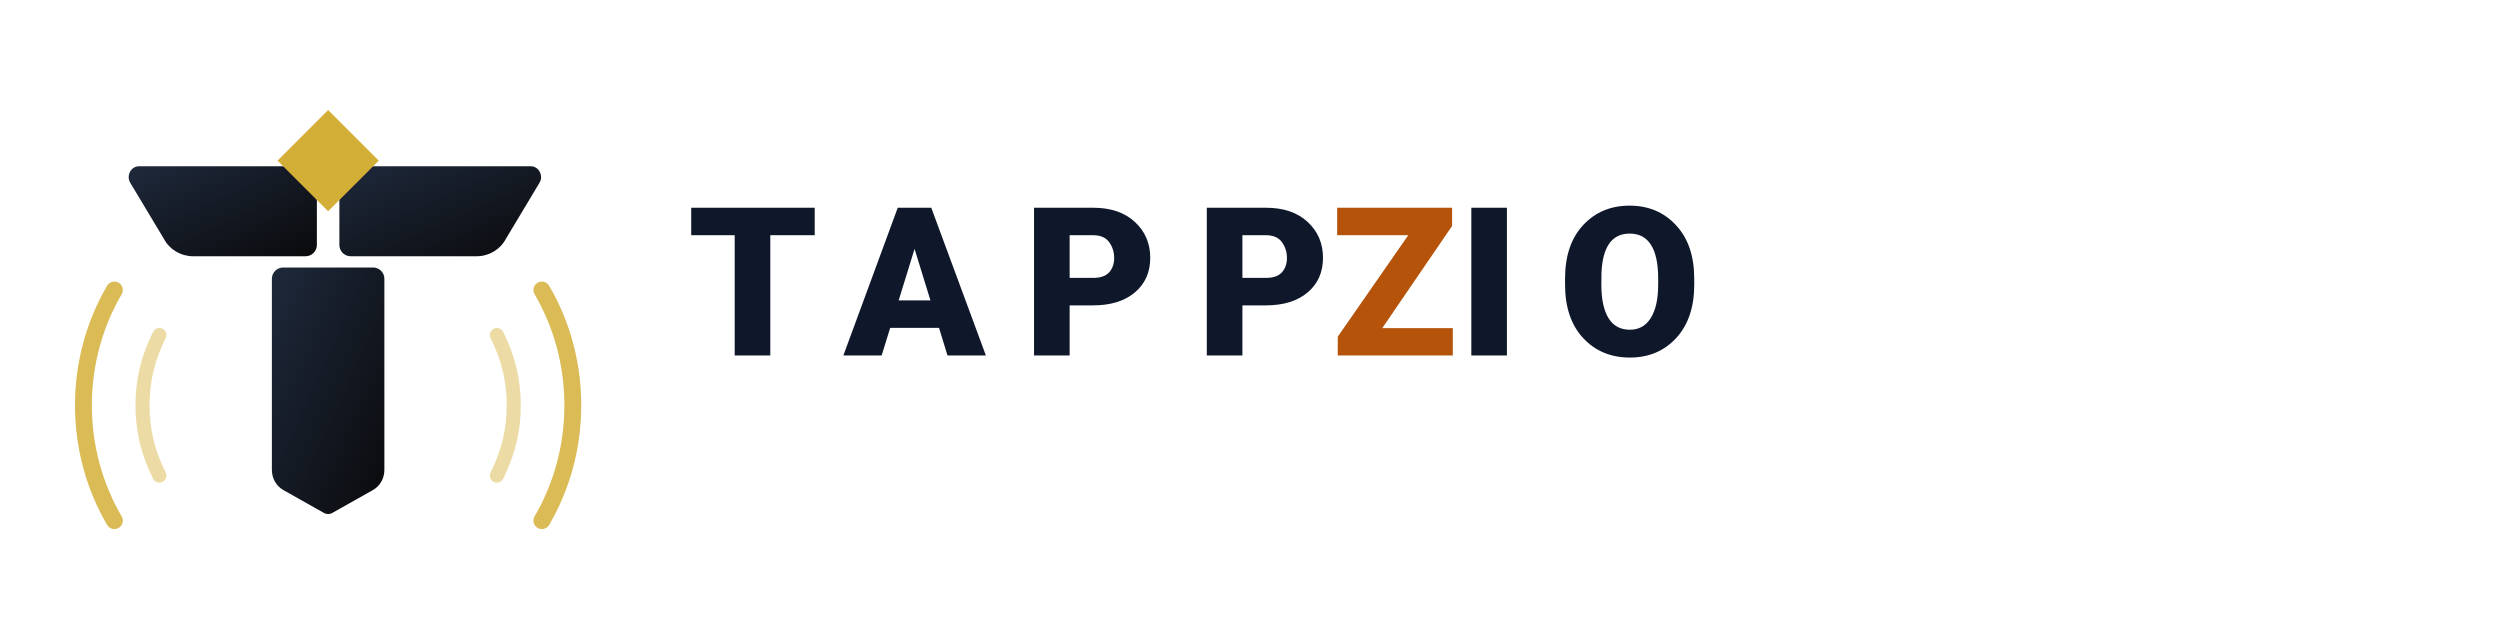
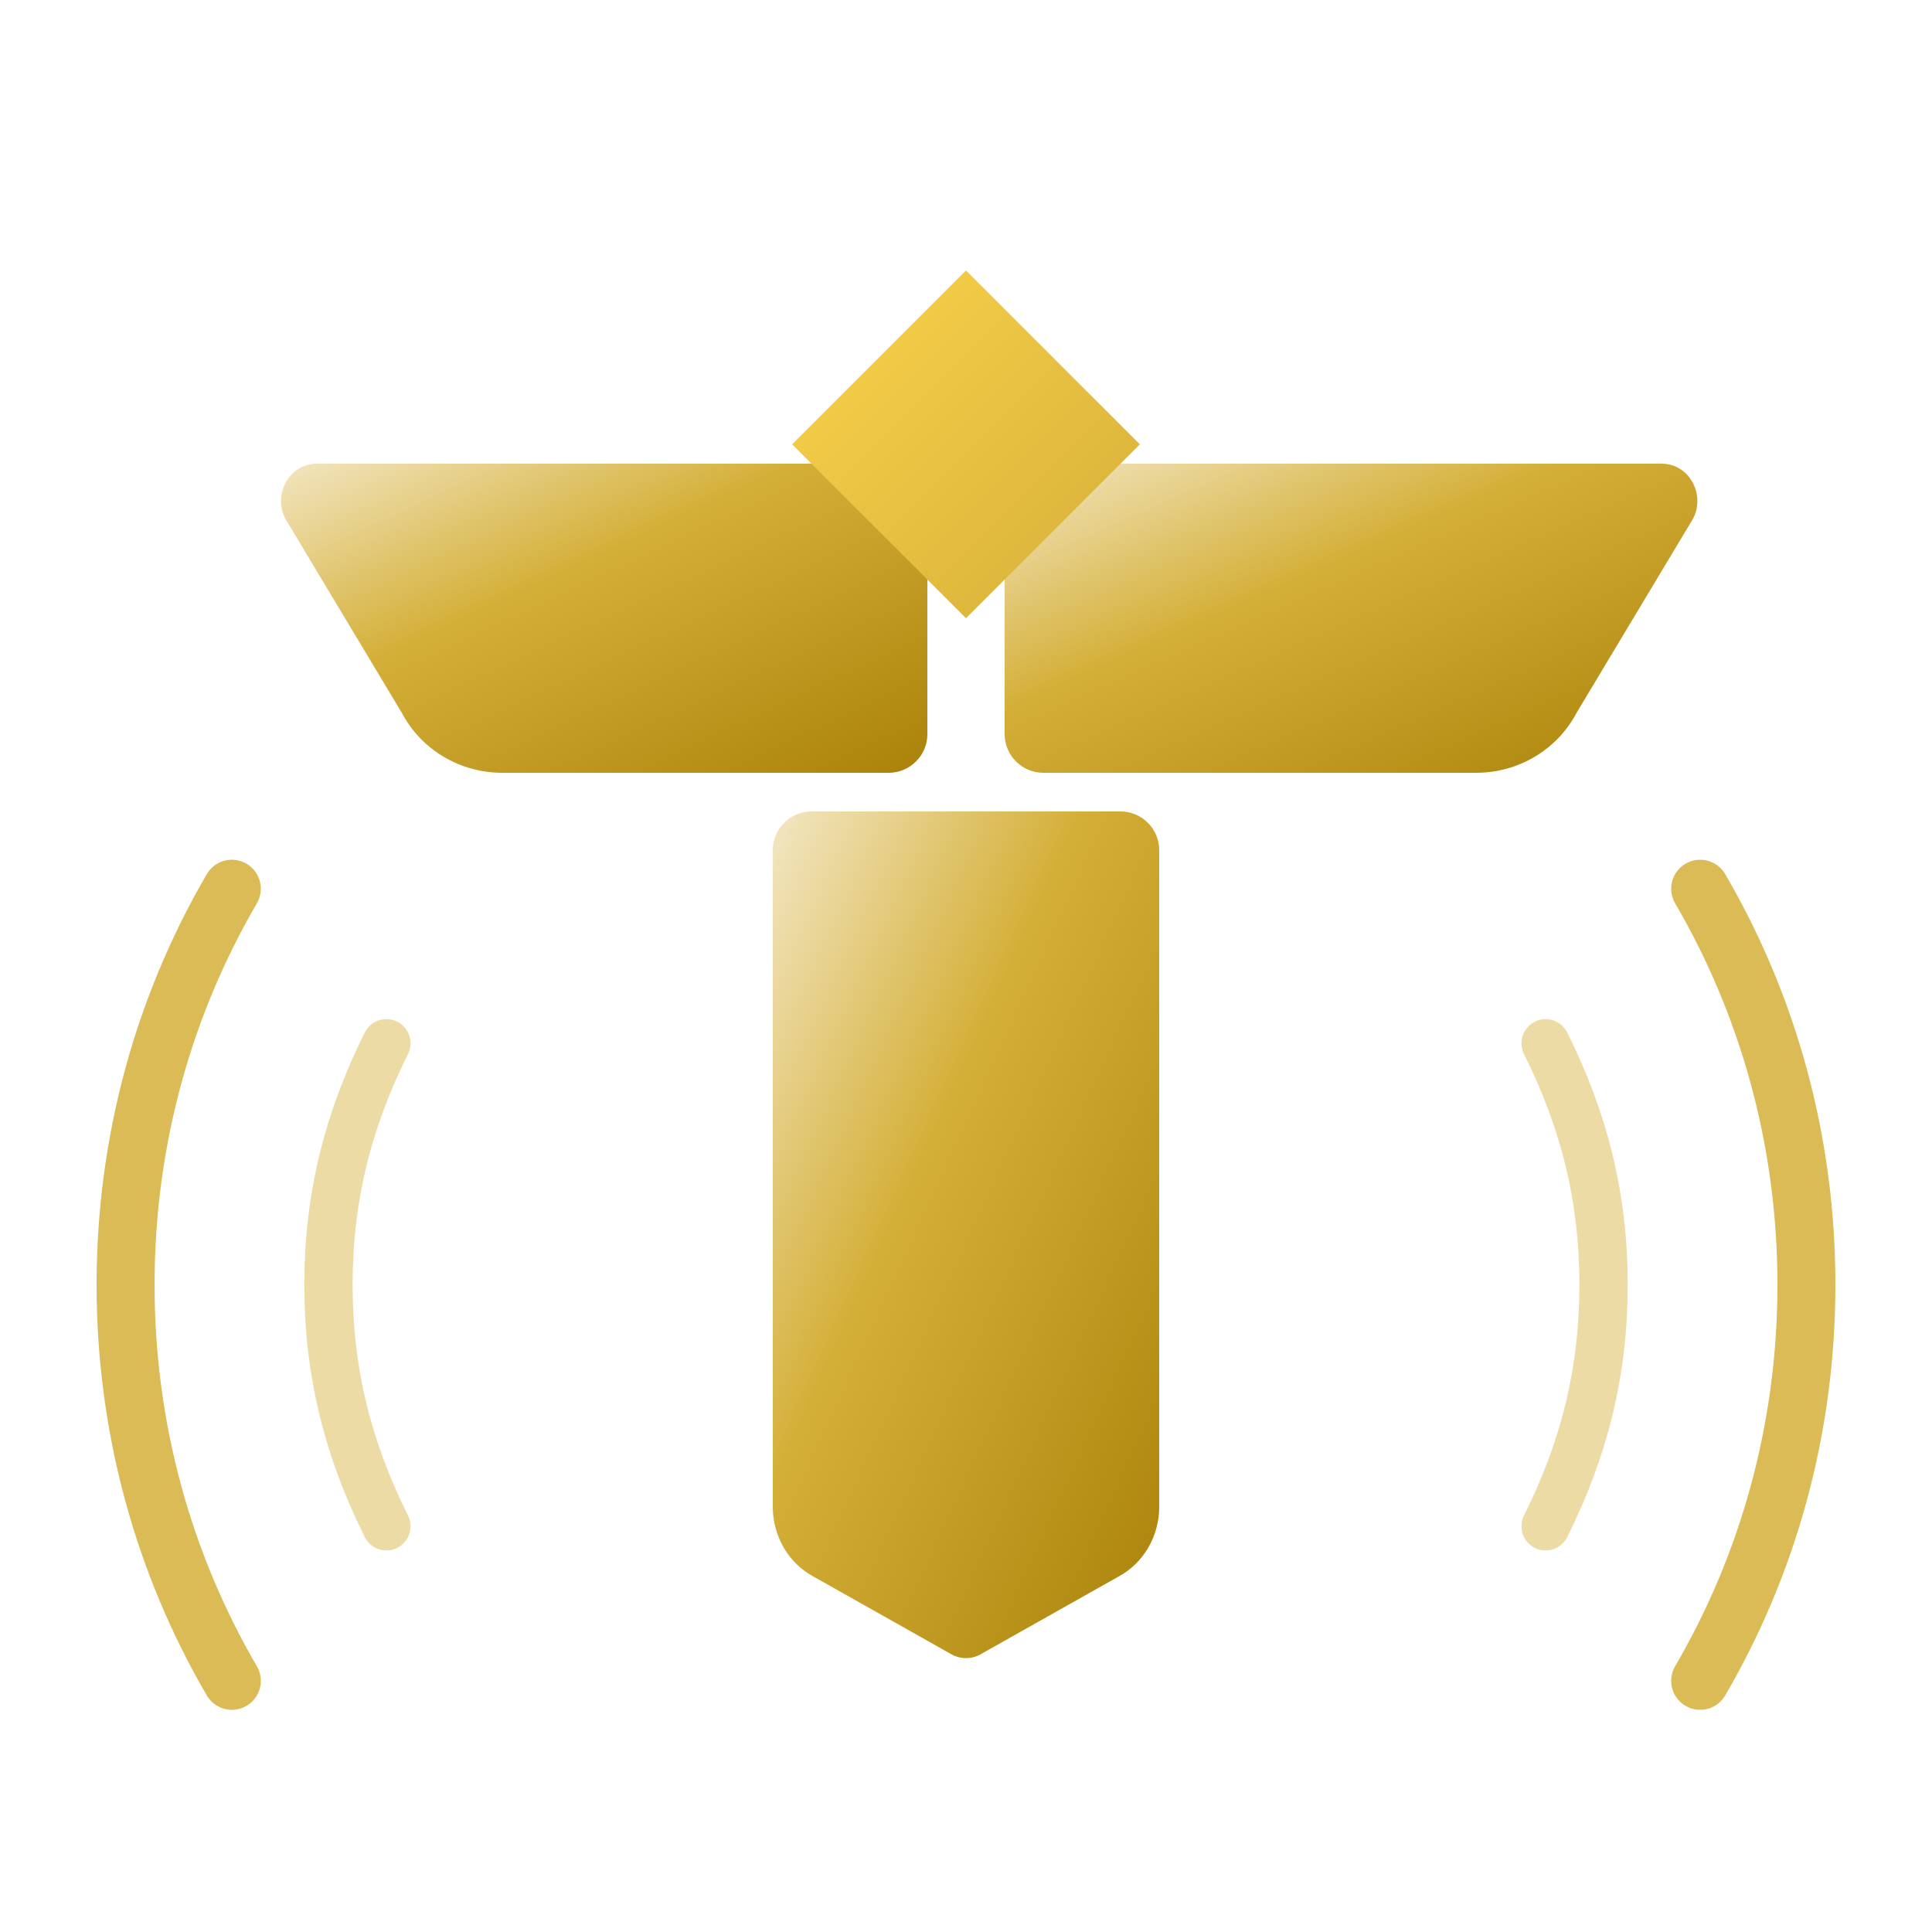
- <svg xmlns="http://www.w3.org/2000/svg" viewBox="0 0 320 80" width="320" height="80" fill="none">
-   <g transform="translate(6, 4) scale(0.72)">
-     <defs>
-       <linearGradient id="dark-dark-grad" x1="0%" y1="0%" x2="100%" y2="100%">
-         <stop offset="0%" stop-color="#1E293B" />
-         <stop offset="100%" stop-color="#0A0A0C" />
-       </linearGradient>
-     </defs>
-     <g class="tappzio-symbol-mark">
-       <path d="M 14,24 L 46,24 C 47.1,24 48,24.9 48,26 L 48,38 C 48,39.1 47.1,40 46,40 L 26,40 C 23.8,40 21.8,38.8 20.8,36.9 L 14.8,26.9 C 14.1,25.7 14.9,24 16.4,24 Z" fill="url(#dark-dark-grad)" />
-       <path d="M 54,24 L 86,24 C 87.5,24 88.3,25.7 87.6,26.9 L 81.6,36.9 C 80.6,38.8 78.6,40 76.4,40 L 54,40 C 52.9,40 52,39.1 52,38 L 52,26 C 52,24.9 52.9,24 54,24 Z" fill="url(#dark-dark-grad)" />
-       <path d="M 42,42 L 58,42 C 59.1,42 60,42.9 60,44 L 60,78 C 60,79.5 59.2,80.9 57.9,81.6 L 50.8,85.6 C 50.3,85.9 49.7,85.9 49.2,85.6 L 42.1,81.6 C 40.8,80.9 40,79.5 40,78 L 40,44 C 40,42.9 40.9,42 42,42 Z" fill="url(#dark-dark-grad)" />
-       <path d="M 50,14 L 59,23 L 50,32 L 41,23 Z" fill="#D4AF37" />
-       <path d="M 12,46 C 8.5,52 6.5,59 6.5,66.5 C 6.5,74 8.5,81 12,87" fill="none" stroke="#D4AF37" stroke-width="3" stroke-linecap="round" opacity="0.85" />
-       <path d="M 88,46 C 91.5,52 93.5,59 93.5,66.5 C 93.5,74 91.5,81 88,87" fill="none" stroke="#D4AF37" stroke-width="3" stroke-linecap="round" opacity="0.85" />
-       <path d="M 20,54 C 18,58 17,62 17,66.5 C 17,71 18,75 20,79" fill="none" stroke="#D4AF37" stroke-width="2.5" stroke-linecap="round" opacity="0.45" />
-       <path d="M 80,54 C 82,58 83,62 83,66.5 C 83,71 82,75 80,79" fill="none" stroke="#D4AF37" stroke-width="2.5" stroke-linecap="round" opacity="0.45" />
-     </g>
-   </g>
-   <g transform="translate(88, 17) scale(0.95)" class="tappzio-wordmark">
-     <text x="0" y="30" font-family="'Plus Jakarta Sans', -apple-system, BlinkMacSystemFont, 'Segoe UI', Roboto, sans-serif" font-size="28" font-weight="900" letter-spacing="0.18em" fill="#0F172A">
-         TAPP<tspan fill="#B45309">Z</tspan>IO
-       </text>
+ <svg xmlns="http://www.w3.org/2000/svg" viewBox="0 0 100 100" width="100" height="100" fill="none">
+   <defs>
+     <linearGradient id="sym-gold-grad" x1="0%" y1="0%" x2="100%" y2="100%">
+       <stop offset="0%" stop-color="#F3E7C4" />
+       <stop offset="40%" stop-color="#D4AF37" />
+       <stop offset="100%" stop-color="#AA820A" />
+     </linearGradient>
+     <linearGradient id="sym-wing-grad" x1="0%" y1="0%" x2="100%" y2="100%">
+       <stop offset="0%" stop-color="#FFFFFF" />
+       <stop offset="60%" stop-color="#E2E8F0" />
+       <stop offset="100%" stop-color="#94A3B8" />
+     </linearGradient>
+     <linearGradient id="sym-core-grad" x1="0%" y1="0%" x2="100%" y2="100%">
+       <stop offset="0%" stop-color="#FCD34D" />
+       <stop offset="100%" stop-color="#D4AF37" />
+     </linearGradient>
+     <filter id="sym-glow" x="-20%" y="-20%" width="140%" height="140%">
+       <feGaussianBlur stdDeviation="3" result="blur" />
+       <feComposite in="SourceGraphic" in2="blur" operator="over" />
+     </filter>
+   </defs>
+   <g class="taptch-symbol-mark">
+     <path d="M 14,24 L 46,24 C 47.1,24 48,24.9 48,26 L 48,38 C 48,39.1 47.1,40 46,40 L 26,40 C 23.8,40 21.8,38.8 20.8,36.9 L 14.8,26.9 C 14.1,25.7 14.9,24 16.4,24 Z" fill="url(#sym-gold-grad)" />
+     <path d="M 54,24 L 86,24 C 87.5,24 88.3,25.7 87.6,26.9 L 81.6,36.9 C 80.6,38.8 78.6,40 76.4,40 L 54,40 C 52.9,40 52,39.1 52,38 L 52,26 C 52,24.9 52.9,24 54,24 Z" fill="url(#sym-gold-grad)" />
+     <path d="M 42,42 L 58,42 C 59.1,42 60,42.9 60,44 L 60,78 C 60,79.5 59.2,80.9 57.9,81.6 L 50.8,85.6 C 50.3,85.9 49.7,85.9 49.2,85.6 L 42.1,81.6 C 40.8,80.9 40,79.5 40,78 L 40,44 C 40,42.9 40.9,42 42,42 Z" fill="url(#sym-gold-grad)" />
+     <path d="M 50,14 L 59,23 L 50,32 L 41,23 Z" fill="url(#sym-core-grad)" />
+     <path d="M 12,46 C 8.5,52 6.5,59 6.5,66.5 C 6.5,74 8.5,81 12,87" fill="none" stroke="#D4AF37" stroke-width="3" stroke-linecap="round" opacity="0.85" />
+     <path d="M 88,46 C 91.5,52 93.5,59 93.5,66.5 C 93.5,74 91.5,81 88,87" fill="none" stroke="#D4AF37" stroke-width="3" stroke-linecap="round" opacity="0.85" />
+     <path d="M 20,54 C 18,58 17,62 17,66.5 C 17,71 18,75 20,79" fill="none" stroke="#D4AF37" stroke-width="2.5" stroke-linecap="round" opacity="0.45" />
+     <path d="M 80,54 C 82,58 83,62 83,66.5 C 83,71 82,75 80,79" fill="none" stroke="#D4AF37" stroke-width="2.5" stroke-linecap="round" opacity="0.45" />
  </g>
</svg>
